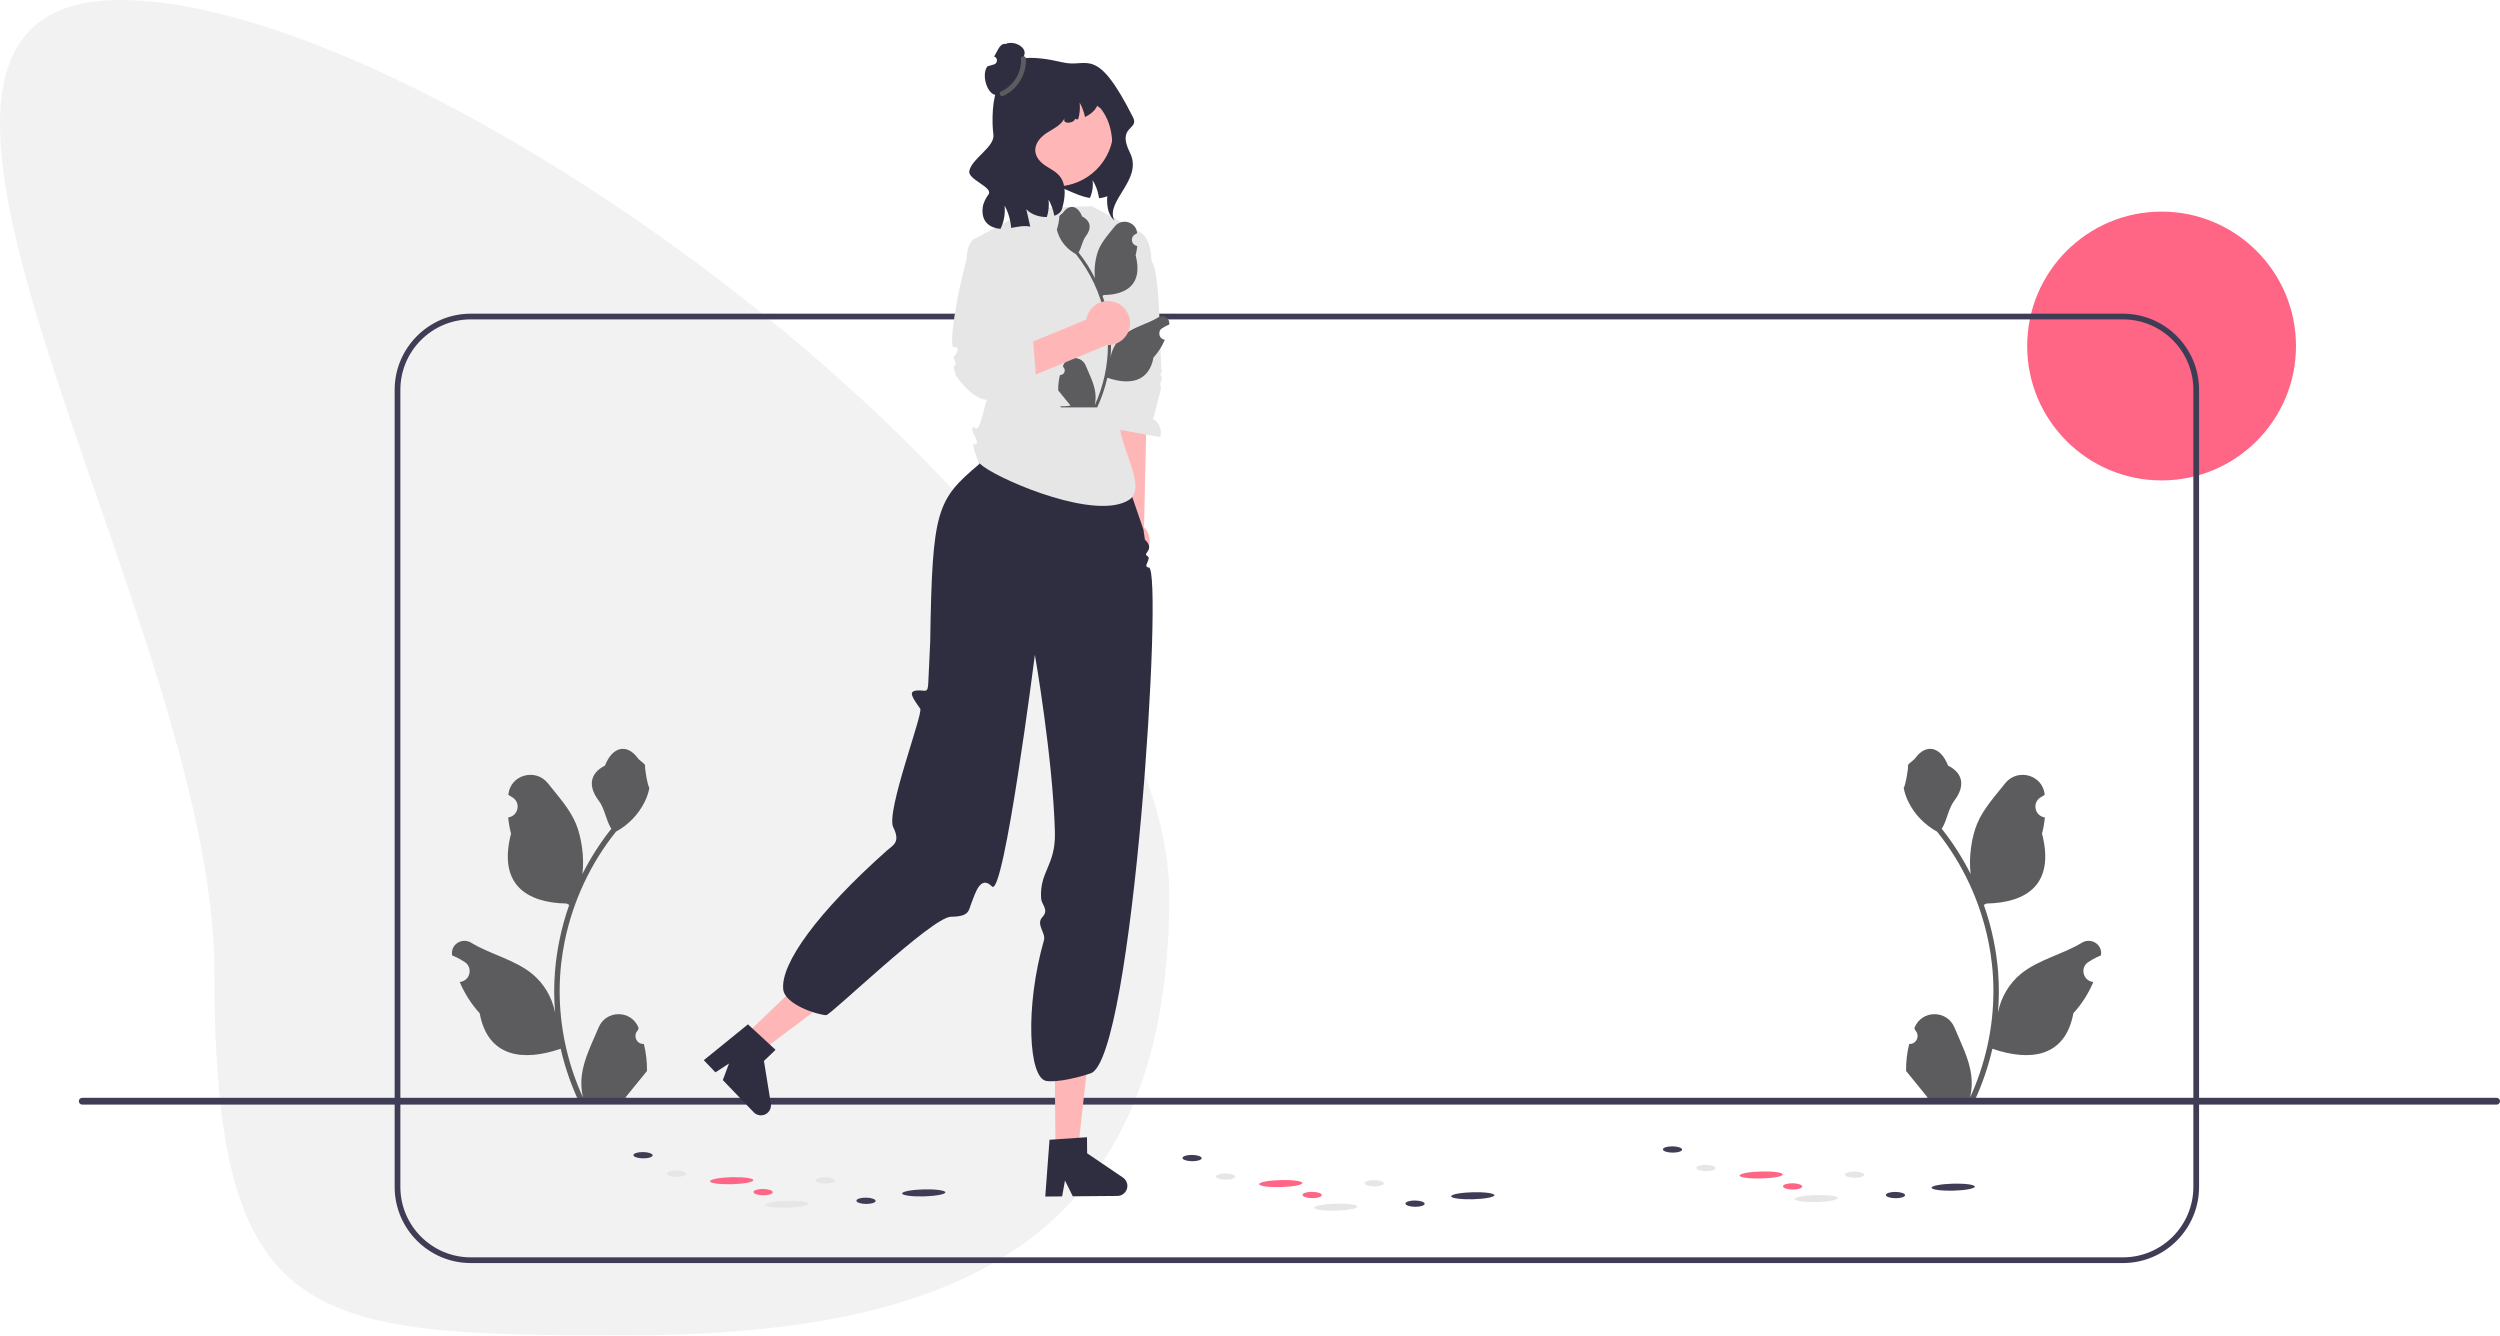
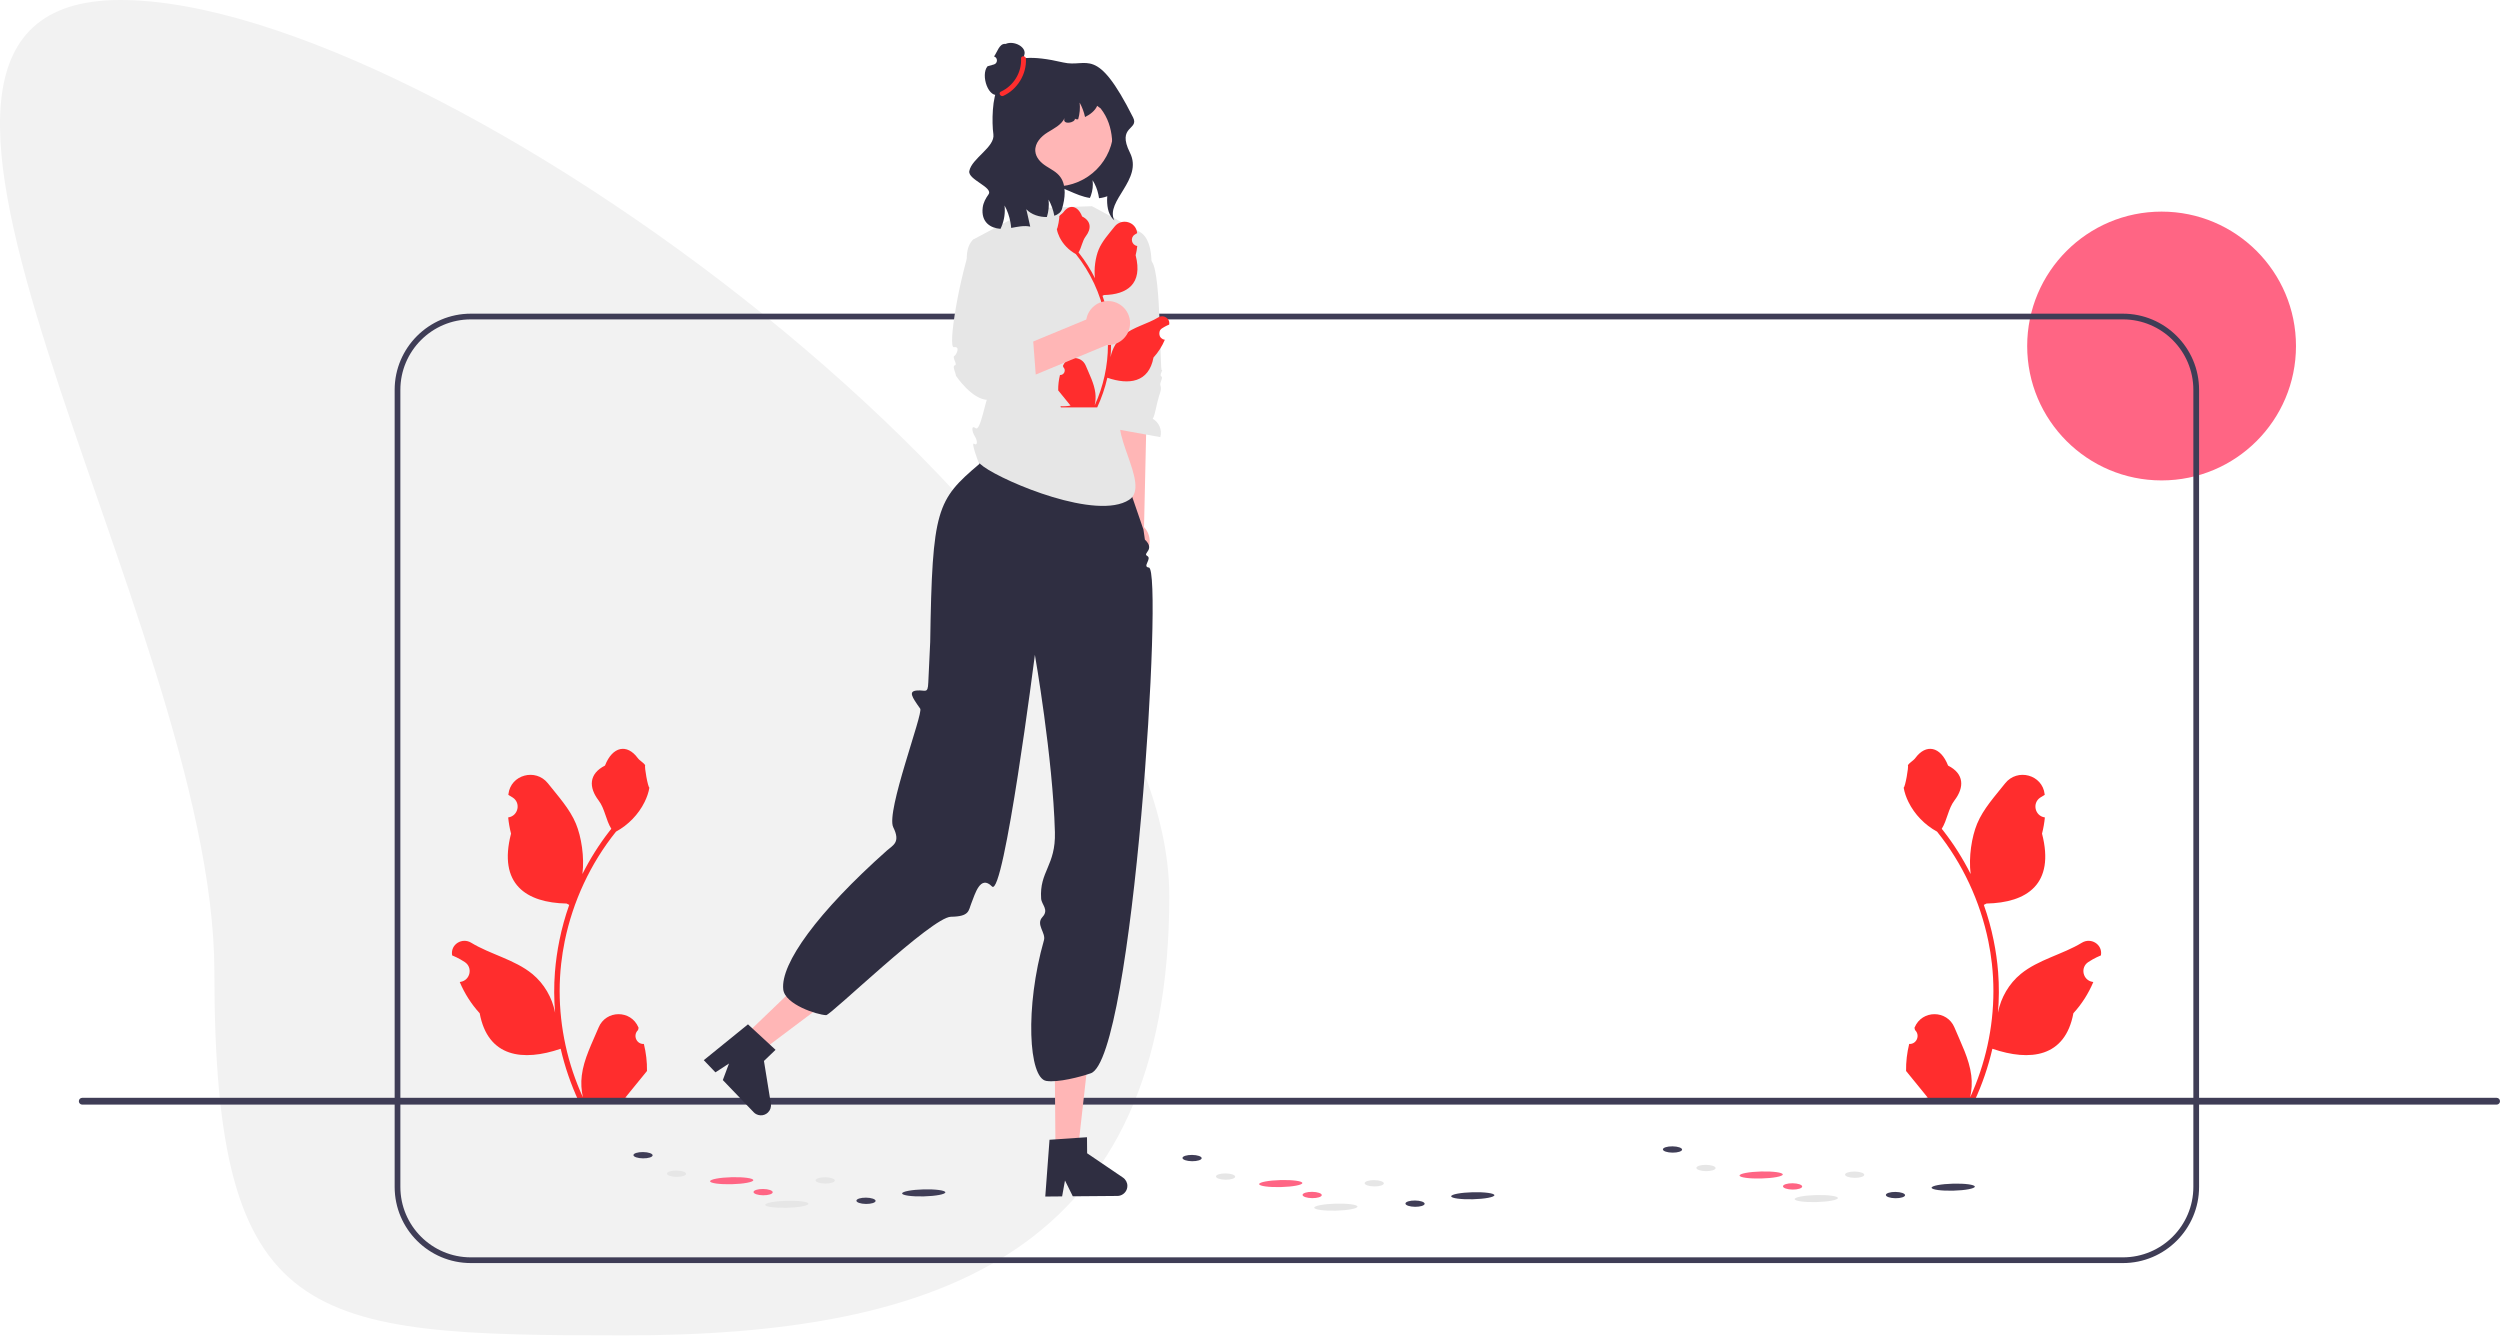
<svg xmlns="http://www.w3.org/2000/svg" width="874.242" height="466.986" viewBox="0 0 874.242 466.986">
  <circle cx="755.899" cy="121" r="47" fill="#ff6584" />
  <path d="M408.899,313.411c0,124.169-79.503,153.576-190.578,153.576s-143.355-2.929-143.355-127.097S-68.997,0,42.078,0,408.899,189.242,408.899,313.411Z" fill="#f2f2f2" />
  <path d="M742.372,441.69H164.647c-14.688,0-26.638-11.95-26.638-26.638V136.328c0-14.688,11.95-26.638,26.638-26.638H742.372c14.688,0,26.638,11.95,26.638,26.638V415.053c0,14.688-11.95,26.638-26.638,26.638ZM164.647,111.69c-13.585,0-24.638,11.052-24.638,24.638V415.053c0,13.585,11.052,24.638,24.638,24.638H742.372c13.585,0,24.638-11.052,24.638-24.638V136.328c0-13.585-11.052-24.638-24.638-24.638H164.647Z" fill="#3f3d56" />
  <g>
    <ellipse cx="275.148" cy="421.136" rx="7.557" ry="1.226" transform="translate(-10.70473 7.19136) rotate(-1.46885)" fill="#e6e6e6" />
    <ellipse cx="323.03" cy="417.148" rx="7.557" ry="1.226" transform="translate(-10.58678 8.41743) rotate(-1.46885)" fill="#3f3d56" />
    <ellipse cx="255.874" cy="412.89" rx="7.557" ry="1.226" transform="translate(-10.4997 6.6946) rotate(-1.46885)" fill="#ff6584" />
    <ellipse cx="236.579" cy="410.443" rx="1.102" ry="3.357" transform="translate(-176.5155 642.3609) rotate(-89.35138)" fill="#e6e6e6" />
    <ellipse cx="224.867" cy="403.974" rx="1.102" ry="3.357" transform="translate(-181.6266 624.2526) rotate(-89.35138)" fill="#3f3d56" />
    <ellipse cx="288.568" cy="412.79" rx="1.102" ry="3.357" transform="translate(-127.4626 696.6662) rotate(-89.35138)" fill="#e6e6e6" />
    <ellipse cx="266.859" cy="416.885" rx="1.102" ry="3.357" transform="translate(-153.0194 679.0076) rotate(-89.35138)" fill="#ff6584" />
    <ellipse cx="302.839" cy="419.914" rx="1.102" ry="3.357" transform="translate(-120.4768 717.9798) rotate(-89.35138)" fill="#3f3d56" />
  </g>
  <g>
    <ellipse cx="635.148" cy="419.136" rx="7.557" ry="1.226" transform="translate(-10.53517 16.41873) rotate(-1.46885)" fill="#e6e6e6" />
    <ellipse cx="683.03" cy="415.148" rx="7.557" ry="1.226" transform="translate(-10.41722 17.6448) rotate(-1.46885)" fill="#3f3d56" />
    <ellipse cx="615.874" cy="410.89" rx="7.557" ry="1.226" transform="translate(-10.33014 15.92197) rotate(-1.46885)" fill="#ff6584" />
    <ellipse cx="596.579" cy="408.443" rx="1.102" ry="3.357" transform="translate(181.4091 1000.361) rotate(-89.35138)" fill="#e6e6e6" />
    <ellipse cx="584.867" cy="401.974" rx="1.102" ry="3.357" transform="translate(176.2979 982.2521) rotate(-89.35138)" fill="#3f3d56" />
    <ellipse cx="648.568" cy="410.79" rx="1.102" ry="3.357" transform="translate(230.4619 1054.666) rotate(-89.35138)" fill="#e6e6e6" />
    <ellipse cx="626.859" cy="414.885" rx="1.102" ry="3.357" transform="translate(204.9051 1037.007) rotate(-89.35138)" fill="#ff6584" />
    <ellipse cx="662.839" cy="417.914" rx="1.102" ry="3.357" transform="translate(237.4477 1075.979) rotate(-89.35138)" fill="#3f3d56" />
  </g>
  <g>
    <ellipse cx="467.148" cy="422.136" rx="7.557" ry="1.226" transform="translate(-10.66728 12.11331) rotate(-1.46885)" fill="#e6e6e6" />
    <ellipse cx="515.03" cy="418.148" rx="7.557" ry="1.226" transform="translate(-10.54932 13.33937) rotate(-1.46885)" fill="#3f3d56" />
    <ellipse cx="447.874" cy="413.89" rx="7.557" ry="1.226" transform="translate(-10.46224 11.61655) rotate(-1.46885)" fill="#ff6584" />
    <ellipse cx="428.579" cy="411.443" rx="1.102" ry="3.357" transform="translate(12.31105 835.3373) rotate(-89.35138)" fill="#e6e6e6" />
    <ellipse cx="416.867" cy="404.974" rx="1.102" ry="3.357" transform="translate(7.19995 817.2289) rotate(-89.35138)" fill="#3f3d56" />
    <ellipse cx="480.568" cy="413.79" rx="1.102" ry="3.357" transform="translate(61.36394 889.6425) rotate(-89.35138)" fill="#e6e6e6" />
    <ellipse cx="458.859" cy="417.885" rx="1.102" ry="3.357" transform="translate(35.80716 871.9839) rotate(-89.35138)" fill="#ff6584" />
    <ellipse cx="494.839" cy="420.914" rx="1.102" ry="3.357" transform="translate(68.34972 910.9562) rotate(-89.35138)" fill="#3f3d56" />
  </g>
-   <path d="M225.16,365.068c-2.556,.16-3.968-3.015-2.035-4.866l.192-.765c-.025-.061-.051-.122-.076-.184-2.585-6.163-11.344-6.12-13.907,.052-2.275,5.478-5.17,10.966-5.883,16.758-.32,2.557-.176,5.162,.392,7.671-5.33-11.642-8.134-24.354-8.134-37.139,0-3.212,.176-6.424,.535-9.628,.296-2.621,.703-5.226,1.231-7.807,2.852-13.951,9.029-27.239,17.938-38.337,4.283-2.341,7.854-6.001,10.012-10.387,.775-1.582,1.382-3.284,1.67-5.018-.487,.064-1.838-7.359-1.47-7.815-.679-1.031-1.895-1.543-2.637-2.549-3.689-5.002-8.773-4.129-11.426,2.669-5.669,2.861-5.724,7.606-2.245,12.169,2.213,2.903,2.517,6.832,4.459,9.94-.2,.256-.408,.503-.607,.759-3.663,4.698-6.831,9.748-9.502,15.054,.755-5.896-.36-13-2.259-17.579-2.163-5.217-6.216-9.611-9.786-14.122-4.288-5.418-13.08-3.053-13.836,3.814-.007,.067-.014,.133-.021,.199,.53,.299,1.05,.617,1.557,.952,2.894,1.914,1.894,6.401-1.535,6.93l-.078,.012c.192,1.91,.519,3.803,.999,5.665-4.579,17.71,5.307,24.16,19.424,24.45,.312,.16,.615,.32,.927,.471-1.43,4.027-2.573,8.158-3.42,12.345-.759,3.699-1.286,7.439-1.582,11.194-.368,4.738-.336,9.5,.064,14.231l-.024-.168c-1.015-5.21-3.843-10.076-7.95-13.448-6.118-5.026-14.762-6.877-21.363-10.916-3.177-1.945-7.249,.568-6.694,4.252,.009,.059,.018,.118,.027,.176,.983,.399,1.942,.863,2.868,1.382,.53,.299,1.05,.617,1.557,.952,2.894,1.914,1.894,6.401-1.535,6.93l-.078,.012c-.056,.008-.104,.016-.16,.024,1.686,4.003,4.035,7.719,6.975,10.923,2.863,15.46,15.162,16.927,28.318,12.425h.008c1.438,6.264,3.54,12.385,6.24,18.218h22.293c.08-.248,.152-.503,.224-.751-2.062,.128-4.139,.008-6.169-.367,1.654-2.03,3.308-4.075,4.962-6.105,.04-.04,.072-.08,.104-.12,.839-1.039,1.686-2.069,2.525-3.108l0-.001c.053-3.189-.33-6.367-1.087-9.451l-.001-0Z" fill="#5c5c5e" />
-   <path d="M667.638,365.068c2.556,.16,3.968-3.015,2.035-4.866l-.192-.765c.025-.061,.051-.122,.076-.184,2.585-6.163,11.344-6.12,13.907,.052,2.275,5.478,5.17,10.966,5.883,16.758,.32,2.557,.176,5.162-.392,7.671,5.33-11.642,8.134-24.354,8.134-37.139,0-3.212-.176-6.424-.535-9.628-.296-2.621-.703-5.226-1.231-7.807-2.852-13.951-9.029-27.239-17.938-38.337-4.283-2.341-7.854-6.001-10.012-10.387-.775-1.582-1.382-3.284-1.67-5.018,.487,.064,1.838-7.359,1.47-7.815,.679-1.031,1.895-1.543,2.637-2.549,3.689-5.002,8.773-4.129,11.426,2.669,5.669,2.861,5.724,7.606,2.245,12.169-2.213,2.903-2.517,6.832-4.459,9.94,.2,.256,.408,.503,.607,.759,3.663,4.698,6.831,9.748,9.502,15.054-.755-5.896,.36-13,2.259-17.579,2.163-5.217,6.216-9.611,9.786-14.122,4.288-5.418,13.08-3.053,13.836,3.814,.007,.067,.014,.133,.021,.199-.53,.299-1.05,.617-1.557,.952-2.894,1.914-1.894,6.401,1.535,6.93l.078,.012c-.192,1.91-.519,3.803-.999,5.665,4.579,17.71-5.307,24.16-19.424,24.45-.312,.16-.615,.32-.927,.471,1.43,4.027,2.573,8.158,3.42,12.345,.759,3.699,1.286,7.439,1.582,11.194,.368,4.738,.336,9.5-.064,14.231l.024-.168c1.015-5.21,3.843-10.076,7.95-13.448,6.118-5.026,14.762-6.877,21.363-10.916,3.177-1.945,7.249,.568,6.694,4.252-.009,.059-.018,.118-.027,.176-.983,.399-1.942,.863-2.868,1.382-.53,.299-1.05,.617-1.557,.952-2.894,1.914-1.894,6.401,1.535,6.93l.078,.012c.056,.008,.104,.016,.16,.024-1.686,4.003-4.035,7.719-6.975,10.923-2.863,15.46-15.162,16.927-28.318,12.425h-.008c-1.438,6.264-3.54,12.385-6.24,18.218h-22.293c-.08-.248-.152-.503-.224-.751,2.062,.128,4.139,.008,6.169-.367-1.654-2.03-3.308-4.075-4.962-6.105-.04-.04-.072-.08-.104-.12-.839-1.039-1.686-2.069-2.525-3.108l-0-.001c-.053-3.189,.33-6.367,1.087-9.451l.001-0Z" fill="#5c5c5e" />
+   <path d="M225.16,365.068c-2.556,.16-3.968-3.015-2.035-4.866l.192-.765c-.025-.061-.051-.122-.076-.184-2.585-6.163-11.344-6.12-13.907,.052-2.275,5.478-5.17,10.966-5.883,16.758-.32,2.557-.176,5.162,.392,7.671-5.33-11.642-8.134-24.354-8.134-37.139,0-3.212,.176-6.424,.535-9.628,.296-2.621,.703-5.226,1.231-7.807,2.852-13.951,9.029-27.239,17.938-38.337,4.283-2.341,7.854-6.001,10.012-10.387,.775-1.582,1.382-3.284,1.67-5.018-.487,.064-1.838-7.359-1.47-7.815-.679-1.031-1.895-1.543-2.637-2.549-3.689-5.002-8.773-4.129-11.426,2.669-5.669,2.861-5.724,7.606-2.245,12.169,2.213,2.903,2.517,6.832,4.459,9.94-.2,.256-.408,.503-.607,.759-3.663,4.698-6.831,9.748-9.502,15.054,.755-5.896-.36-13-2.259-17.579-2.163-5.217-6.216-9.611-9.786-14.122-4.288-5.418-13.08-3.053-13.836,3.814-.007,.067-.014,.133-.021,.199,.53,.299,1.05,.617,1.557,.952,2.894,1.914,1.894,6.401-1.535,6.93l-.078,.012c.192,1.91,.519,3.803,.999,5.665-4.579,17.71,5.307,24.16,19.424,24.45,.312,.16,.615,.32,.927,.471-1.43,4.027-2.573,8.158-3.42,12.345-.759,3.699-1.286,7.439-1.582,11.194-.368,4.738-.336,9.5,.064,14.231l-.024-.168c-1.015-5.21-3.843-10.076-7.95-13.448-6.118-5.026-14.762-6.877-21.363-10.916-3.177-1.945-7.249,.568-6.694,4.252,.009,.059,.018,.118,.027,.176,.983,.399,1.942,.863,2.868,1.382,.53,.299,1.05,.617,1.557,.952,2.894,1.914,1.894,6.401-1.535,6.93l-.078,.012c-.056,.008-.104,.016-.16,.024,1.686,4.003,4.035,7.719,6.975,10.923,2.863,15.46,15.162,16.927,28.318,12.425h.008c1.438,6.264,3.54,12.385,6.24,18.218h22.293c.08-.248,.152-.503,.224-.751-2.062,.128-4.139,.008-6.169-.367,1.654-2.03,3.308-4.075,4.962-6.105,.04-.04,.072-.08,.104-.12,.839-1.039,1.686-2.069,2.525-3.108l0-.001c.053-3.189-.33-6.367-1.087-9.451l-.001-0Z" fill="#ff2d2d" />
+   <path d="M667.638,365.068c2.556,.16,3.968-3.015,2.035-4.866l-.192-.765c.025-.061,.051-.122,.076-.184,2.585-6.163,11.344-6.12,13.907,.052,2.275,5.478,5.17,10.966,5.883,16.758,.32,2.557,.176,5.162-.392,7.671,5.33-11.642,8.134-24.354,8.134-37.139,0-3.212-.176-6.424-.535-9.628-.296-2.621-.703-5.226-1.231-7.807-2.852-13.951-9.029-27.239-17.938-38.337-4.283-2.341-7.854-6.001-10.012-10.387-.775-1.582-1.382-3.284-1.67-5.018,.487,.064,1.838-7.359,1.47-7.815,.679-1.031,1.895-1.543,2.637-2.549,3.689-5.002,8.773-4.129,11.426,2.669,5.669,2.861,5.724,7.606,2.245,12.169-2.213,2.903-2.517,6.832-4.459,9.94,.2,.256,.408,.503,.607,.759,3.663,4.698,6.831,9.748,9.502,15.054-.755-5.896,.36-13,2.259-17.579,2.163-5.217,6.216-9.611,9.786-14.122,4.288-5.418,13.08-3.053,13.836,3.814,.007,.067,.014,.133,.021,.199-.53,.299-1.05,.617-1.557,.952-2.894,1.914-1.894,6.401,1.535,6.93l.078,.012c-.192,1.91-.519,3.803-.999,5.665,4.579,17.71-5.307,24.16-19.424,24.45-.312,.16-.615,.32-.927,.471,1.43,4.027,2.573,8.158,3.42,12.345,.759,3.699,1.286,7.439,1.582,11.194,.368,4.738,.336,9.5-.064,14.231l.024-.168c1.015-5.21,3.843-10.076,7.95-13.448,6.118-5.026,14.762-6.877,21.363-10.916,3.177-1.945,7.249,.568,6.694,4.252-.009,.059-.018,.118-.027,.176-.983,.399-1.942,.863-2.868,1.382-.53,.299-1.05,.617-1.557,.952-2.894,1.914-1.894,6.401,1.535,6.93l.078,.012c.056,.008,.104,.016,.16,.024-1.686,4.003-4.035,7.719-6.975,10.923-2.863,15.46-15.162,16.927-28.318,12.425h-.008c-1.438,6.264-3.54,12.385-6.24,18.218h-22.293c-.08-.248-.152-.503-.224-.751,2.062,.128,4.139,.008,6.169-.367-1.654-2.03-3.308-4.075-4.962-6.105-.04-.04-.072-.08-.104-.12-.839-1.039-1.686-2.069-2.525-3.108l-0-.001c-.053-3.189,.33-6.367,1.087-9.451l.001-0Z" fill="#ff2d2d" />
  <path d="M27.572,385.092c0,.66,.53,1.19,1.19,1.19H873.052c.66,0,1.19-.53,1.19-1.19,0-.66-.53-1.19-1.19-1.19H28.762c-.66,0-1.19,.53-1.19,1.19Z" fill="#3f3d56" />
  <g>
    <g>
      <path d="M398.809,195.292c3.329-2.225,4.225-6.728,2-10.057-.224-.335-.476-.639-.743-.924l1.481-65.858-13.013,2.024,.918,63.878c-2.219,2.405-2.599,6.096-.7,8.937,2.225,3.329,6.728,4.225,10.057,2Z" fill="#ffb6b6" />
      <path d="M399.377,84.316s-.863,.652,3.563,7.397c3.104,4.729,2.671,38.157,3.315,37.722s-.956,1.814-.156,2.189-.683,2.239-.301,3.204c.466,1.177-.113,2.474-.479,3.655-1.056,3.41-1.284,6.339-2.202,7.958,2.191,1.257,3.346,3.874,2.64,6.421l-18.341-3.316c-2.236-3.582-1.913-7.342-.389-7.997l-.454-11.657-5.224-38.308,15.309-6.835,2.718-.435Z" fill="#e6e6e6" />
    </g>
    <g>
      <polygon points="369.1 402.189 376.949 402.123 380.424 371.141 368.839 371.239 369.1 402.189" fill="#ffb6b6" />
      <path d="M365.53,418.428l5.892-.051,.051-.307,.948-5.261,2.596,5.261,.137,.273,15.602-.128c.342,0,.666-.051,.974-.145,1.46-.436,2.528-1.802,2.511-3.399-.009-1.144-.589-2.22-1.537-2.869l-12.537-8.506-.051-5.611-2.69,.179-8.361,.572-2.05,.137-1.46,19.497-.026,.359Z" fill="#2f2e41" />
    </g>
    <g>
      <polygon points="260.369 362.202 265.802 367.866 290.725 349.137 282.705 340.776 260.369 362.202" fill="#ffb6b6" />
      <path d="M246.112,370.744l4.074,4.252,4.74-3.089-2.157,5.788,10.322,10.761,.482,.503c.249,.256,.522,.467,.821,.633,.47,.262,.988,.403,1.51,.43,.934,.061,1.896-.264,2.631-.969,.834-.796,1.222-1.949,1.035-3.089l-2.418-14.952,4.053-3.891-1.972-1.831-.007-.004-6.151-5.683-1.509-1.397-15.454,12.537Z" fill="#2f2e41" />
    </g>
    <path d="M384.888,141.677l14.979,43.531,.495,3.483c3.774,3.584-.967,4.764,.811,5.709s-1.851,3.809,.578,4.068c5.179,.551-5.484,171.704-20.308,176.855-3.703,1.286-11.469,3.309-15.543,2.676-6.189-.961-7.533-25.71-.83-49.226,.732-2.568-2.936-5.486-.541-8.077,2.396-2.591-.295-4.296-.446-6.447-.667-9.534,5.138-11.467,4.816-23.251-.715-26.169-7-62-7-62,0,0-10.877,85.222-15,81-4.123-4.222-5.94,2.712-7.2,5.818-1.053,2.596-.56,4.694-7.163,4.772s-42.064,34.47-43.637,34.41c-3.117-.119-14.413-3.721-15-9-1-9,12-27,36.232-48.554,2.141-1.905,4.892-2.828,2.234-8.164-2.658-5.336,10.568-39.859,9.433-41.456-3.012-4.238-4.16-6.08-1.189-6.358,2.971-.278,3.849,1.352,4.009-2.759,.16-4.111,.673-14.249,.673-14.249,.711-46.588,2.297-49.589,17.221-62.245l1.285-13.162,41.09-7.377Z" fill="#2f2e41" />
    <path d="M396.111,139.938c.442,.063,2.142,.398-.111,.93-2.247,.532-.147,1.232-.147,1.232-.735,.489-1.477,.994-2.219,1.504-7.755,5.347,9.231,25.945,1.238,31.166-11.247,7.335-43.186-6.05-50.856-11.537-.406-.287-.798-.602-1.183-.945v-.007c-.217-.189-.434-.392-.651-.609,0,0-2.782-7.272-1.533-6.472s1.234-1.063,.241-2.632-1.408-4.096,.3-2.832,3.446-10.302,4.592-11.675c.77-.917,1.035-1.456,1.035-1.757,0-.665-1.309-.182-1.309-.182,0,0-1.75-.364-.203-1.393,1.554-1.029-2.526-17.7-2.526-17.7l-2.016-14.172c-2.212-6.6-4.501-15.097-.483-19.072l20.577-10.974,20.996-.7,16.517,8.874c6.403,3.262,4.472,18.183,1.862,24.887,0,0-3.534,33.399-3.955,32.712-.426-.686-.601,1.288-.168,1.351Z" fill="#e6e6e6" />
    <path d="M391.236,43.514c-.199,2.391-.389,4.781-.579,7.172-.226,2.789-.453,5.605-1.168,8.313-.19,.743-.435,1.503-.951,2.074-.851,.969,.724,6.637-.444,7.181-1.286,.607-2.545,.933-3.767,1.059-.054-.398-.127-.797-.208-1.186-.009-.045-.018-.082-.027-.127-.371-1.757-1.05-3.459-2.019-4.98,.235,1.802,.018,3.649-.589,5.361-.1,.281-.217,.561-.344,.842-5.134-.761-9.58-4.229-13.085-4.193-2.128-7.136-3.631-14.461-4.482-21.85-.226-1.974-.353-4.165,.86-5.732,1.078-1.394,2.916-1.902,4.636-2.273,5.614-1.213,11.373-1.766,17.114-1.639l-9.952-2.318c2.798-.018,5.641-.027,8.313,.788,2.671,.806,5.198,2.572,6.23,5.171,.788,1.983,.625,4.211,.462,6.339Z" fill="#2f2e41" />
    <circle cx="369.127" cy="44.943" r="20.266" fill="#ffb6b6" />
    <path d="M389.688,77.085c-7.643-6.796,5.388-26.207-4.79-39.162l-1.222-.915c-.706,1.696-2.526,3.095-4.238,3.917-.389-1.779-1.023-3.496-1.893-5.048,.226,1.954,.036,3.958-.516,5.83-.57,.072-.978-.01-1.123-.267,.181,1.573-4.627,2.354-3.622-.093,.009-.031,.018-.051,.027-.072-1.241,2.498-3.794,3.66-6.013,5.048-2.219,1.378-4.473,3.681-4.256,6.539,.181,2.313,1.947,4.041,3.722,5.192,1.775,1.162,3.767,2.067,5.053,3.866,2.164,3.023,1.657,7.454,.561,11.135-.335,1.141-1.349,1.953-2.68,2.406-.371-1.995-1.05-3.928-2.019-5.655,.235,2.046,.018,4.143-.589,6.087-2.581,.051-5.469-.843-7.19-2.714l1.367,6.066c-2.2-.463-4.419,.062-6.656,.463-.054-.679-.154-1.367-.281-2.046-.362-2.046-1.05-4.03-2.046-5.799,.29,2.509-.1,5.079-1.059,7.372-.109,.267-.226,.535-.353,.792-3.441-.247-6.873-2.252-6.221-7.464,.217-1.727,1.069-3.228,2.028-4.585,1.775-2.488-7.271-5.151-6.719-8.153,.824-4.452,9.073-8.39,8.421-12.883-.579-4.071-.466-13.262,1.775-16.43,3.237-4.576-.354-14.043,22.656-8.667,8.56,2,11.527-6.397,24.431,19.245,2.212,4.396-5.832,2.885-1.105,12.309,4.727,9.424-8.811,16.892-5.451,23.688Z" fill="#2f2e41" />
    <g>
      <path d="M349.65,32.92c.046,.017,.085,.034,.131,.052,.085,.04,.176,.069,.267,.097,.575,.212,1.178,.35,1.804,.415,.256,.029,.524,.041,.791,.042,.342,.001,.683-.021,1.014-.066,.376-.045,.746-.123,1.105-.225,.171-.045,.342-.102,.507-.164,2.285-.809,4.078-2.66,4.807-4.982v-.006c.04-.108,.069-.228,.098-.341,.167-.626,.254-1.286,.256-1.964l0-.011c.002-.598-.065-1.179-.195-1.743-.231-1.009-.656-1.949-1.246-2.765-.567-.804-1.223-.939-.855-1.859,1.173-2.934-3.626-5.332-6.459-4.042-.102-.012-.205-.012-.307-.012-1.908-.005-2.615,2.812-3.752,4.398l.033,.011c1.319,.432,1.301,2.339-.019,2.769-.757,.247-1.523,.465-2.295,.654-2.549,3.011,.373,11.818,4.315,9.743Z" fill="#2f2e41" />
-       <path d="M358.767,20.497c.28,5.404-2.966,10.783-7.901,13.019-.994,.45-1.86-1.024-.859-1.477,4.43-2.007,7.304-6.683,7.051-11.546-.057-1.099,1.652-1.091,1.708,.004h0Z" fill="#5c5c5e" />
+       <path d="M358.767,20.497c.28,5.404-2.966,10.783-7.901,13.019-.994,.45-1.86-1.024-.859-1.477,4.43-2.007,7.304-6.683,7.051-11.546-.057-1.099,1.652-1.091,1.708,.004h0Z" fill="#ff2d2d" />
    </g>
-     <path d="M370.668,131.14c1.456,.091,2.26-1.717,1.159-2.771l-.11-.436,.044-.105c1.472-3.51,6.461-3.486,7.921,.029,1.295,3.12,2.945,6.246,3.351,9.545,.182,1.456,.1,2.94-.223,4.369,3.036-6.631,4.633-13.871,4.633-21.153,0-1.83-.1-3.659-.305-5.484-.168-1.493-.4-2.976-.701-4.446-1.625-7.946-5.143-15.514-10.217-21.836-2.439-1.333-4.474-3.418-5.702-5.916-.441-.901-.787-1.87-.951-2.858,.278,.036,1.047-4.191,.837-4.451,.387-.587,1.079-.879,1.502-1.452,2.101-2.849,4.997-2.352,6.508,1.52,3.229,1.63,3.26,4.332,1.279,6.931-1.26,1.654-1.434,3.891-2.539,5.661,.114,.146,.232,.287,.346,.432,2.086,2.676,3.891,5.552,5.412,8.574-.43-3.358,.205-7.404,1.287-10.012,1.232-2.972,3.541-5.474,5.574-8.043,2.442-3.086,7.45-1.739,7.88,2.173l.012,.114c-.302,.17-.598,.351-.887,.542-1.648,1.09-1.079,3.646,.874,3.947l.044,.007c-.109,1.088-.296,2.166-.569,3.227,2.608,10.087-3.023,13.761-11.063,13.926-.177,.091-.35,.182-.528,.269,.815,2.294,1.465,4.647,1.948,7.031,.432,2.107,.733,4.237,.901,6.376,.209,2.699,.191,5.411-.036,8.105l.014-.096c.578-2.967,2.189-5.739,4.528-7.659,3.485-2.863,8.408-3.917,12.167-6.218,1.81-1.108,4.129,.324,3.813,2.422l-.015,.1c-.56,.228-1.106,.491-1.634,.787-.302,.17-.598,.351-.887,.542-1.648,1.09-1.079,3.646,.874,3.947l.044,.007c.032,.005,.059,.009,.091,.014-.96,2.28-2.298,4.396-3.973,6.221-1.631,8.806-8.636,9.641-16.129,7.077h-.005c-.819,3.568-2.016,7.054-3.554,10.376h-12.697c-.046-.141-.086-.287-.127-.428,1.174,.073,2.357,.005,3.513-.209-.942-1.156-1.884-2.321-2.826-3.477-.023-.023-.041-.046-.059-.068-.478-.592-.96-1.179-1.438-1.77l-0-.001c-.03-1.816,.188-3.626,.619-5.383l0-0Z" fill="#5c5c5e" />
+     <path d="M370.668,131.14c1.456,.091,2.26-1.717,1.159-2.771l-.11-.436,.044-.105c1.472-3.51,6.461-3.486,7.921,.029,1.295,3.12,2.945,6.246,3.351,9.545,.182,1.456,.1,2.94-.223,4.369,3.036-6.631,4.633-13.871,4.633-21.153,0-1.83-.1-3.659-.305-5.484-.168-1.493-.4-2.976-.701-4.446-1.625-7.946-5.143-15.514-10.217-21.836-2.439-1.333-4.474-3.418-5.702-5.916-.441-.901-.787-1.87-.951-2.858,.278,.036,1.047-4.191,.837-4.451,.387-.587,1.079-.879,1.502-1.452,2.101-2.849,4.997-2.352,6.508,1.52,3.229,1.63,3.26,4.332,1.279,6.931-1.26,1.654-1.434,3.891-2.539,5.661,.114,.146,.232,.287,.346,.432,2.086,2.676,3.891,5.552,5.412,8.574-.43-3.358,.205-7.404,1.287-10.012,1.232-2.972,3.541-5.474,5.574-8.043,2.442-3.086,7.45-1.739,7.88,2.173l.012,.114c-.302,.17-.598,.351-.887,.542-1.648,1.09-1.079,3.646,.874,3.947l.044,.007c-.109,1.088-.296,2.166-.569,3.227,2.608,10.087-3.023,13.761-11.063,13.926-.177,.091-.35,.182-.528,.269,.815,2.294,1.465,4.647,1.948,7.031,.432,2.107,.733,4.237,.901,6.376,.209,2.699,.191,5.411-.036,8.105l.014-.096c.578-2.967,2.189-5.739,4.528-7.659,3.485-2.863,8.408-3.917,12.167-6.218,1.81-1.108,4.129,.324,3.813,2.422l-.015,.1c-.56,.228-1.106,.491-1.634,.787-.302,.17-.598,.351-.887,.542-1.648,1.09-1.079,3.646,.874,3.947l.044,.007c.032,.005,.059,.009,.091,.014-.96,2.28-2.298,4.396-3.973,6.221-1.631,8.806-8.636,9.641-16.129,7.077h-.005c-.819,3.568-2.016,7.054-3.554,10.376h-12.697c-.046-.141-.086-.287-.127-.428,1.174,.073,2.357,.005,3.513-.209-.942-1.156-1.884-2.321-2.826-3.477-.023-.023-.041-.046-.059-.068-.478-.592-.96-1.179-1.438-1.77l-0-.001c-.03-1.816,.188-3.626,.619-5.383l0-0Z" fill="#ff2d2d" />
    <g>
      <path d="M358.087,98.28s-15.318-16.278-16.097-8.399c-.507,5.128-5.596,31.849-2.678,41.006,1.453,4.561,6.5,6.895,10.921,5.06l36.687-15.233-4.828-9.895-29.058,12.025,5.053-24.564Z" fill="#ffb6b6" />
      <circle cx="387.482" cy="112.977" r="7.699" fill="#ffb6b6" />
    </g>
    <path d="M351.146,87.728l-10.864-3.941c-4.748,12.486-9.004,38.037-6.693,37.625s.919,2.616,.115,3.102,1.255,2.973,.225,3.23,.237,2.467,.39,3.702c0,0,5.599,8.399,11.198,8.399s11.077-3.268,11.077-3.268l6.073,.607-1.841-24.205-5.819,6.123,5.277-22.477-9.138-8.896Z" fill="#e6e6e6" />
  </g>
</svg>
